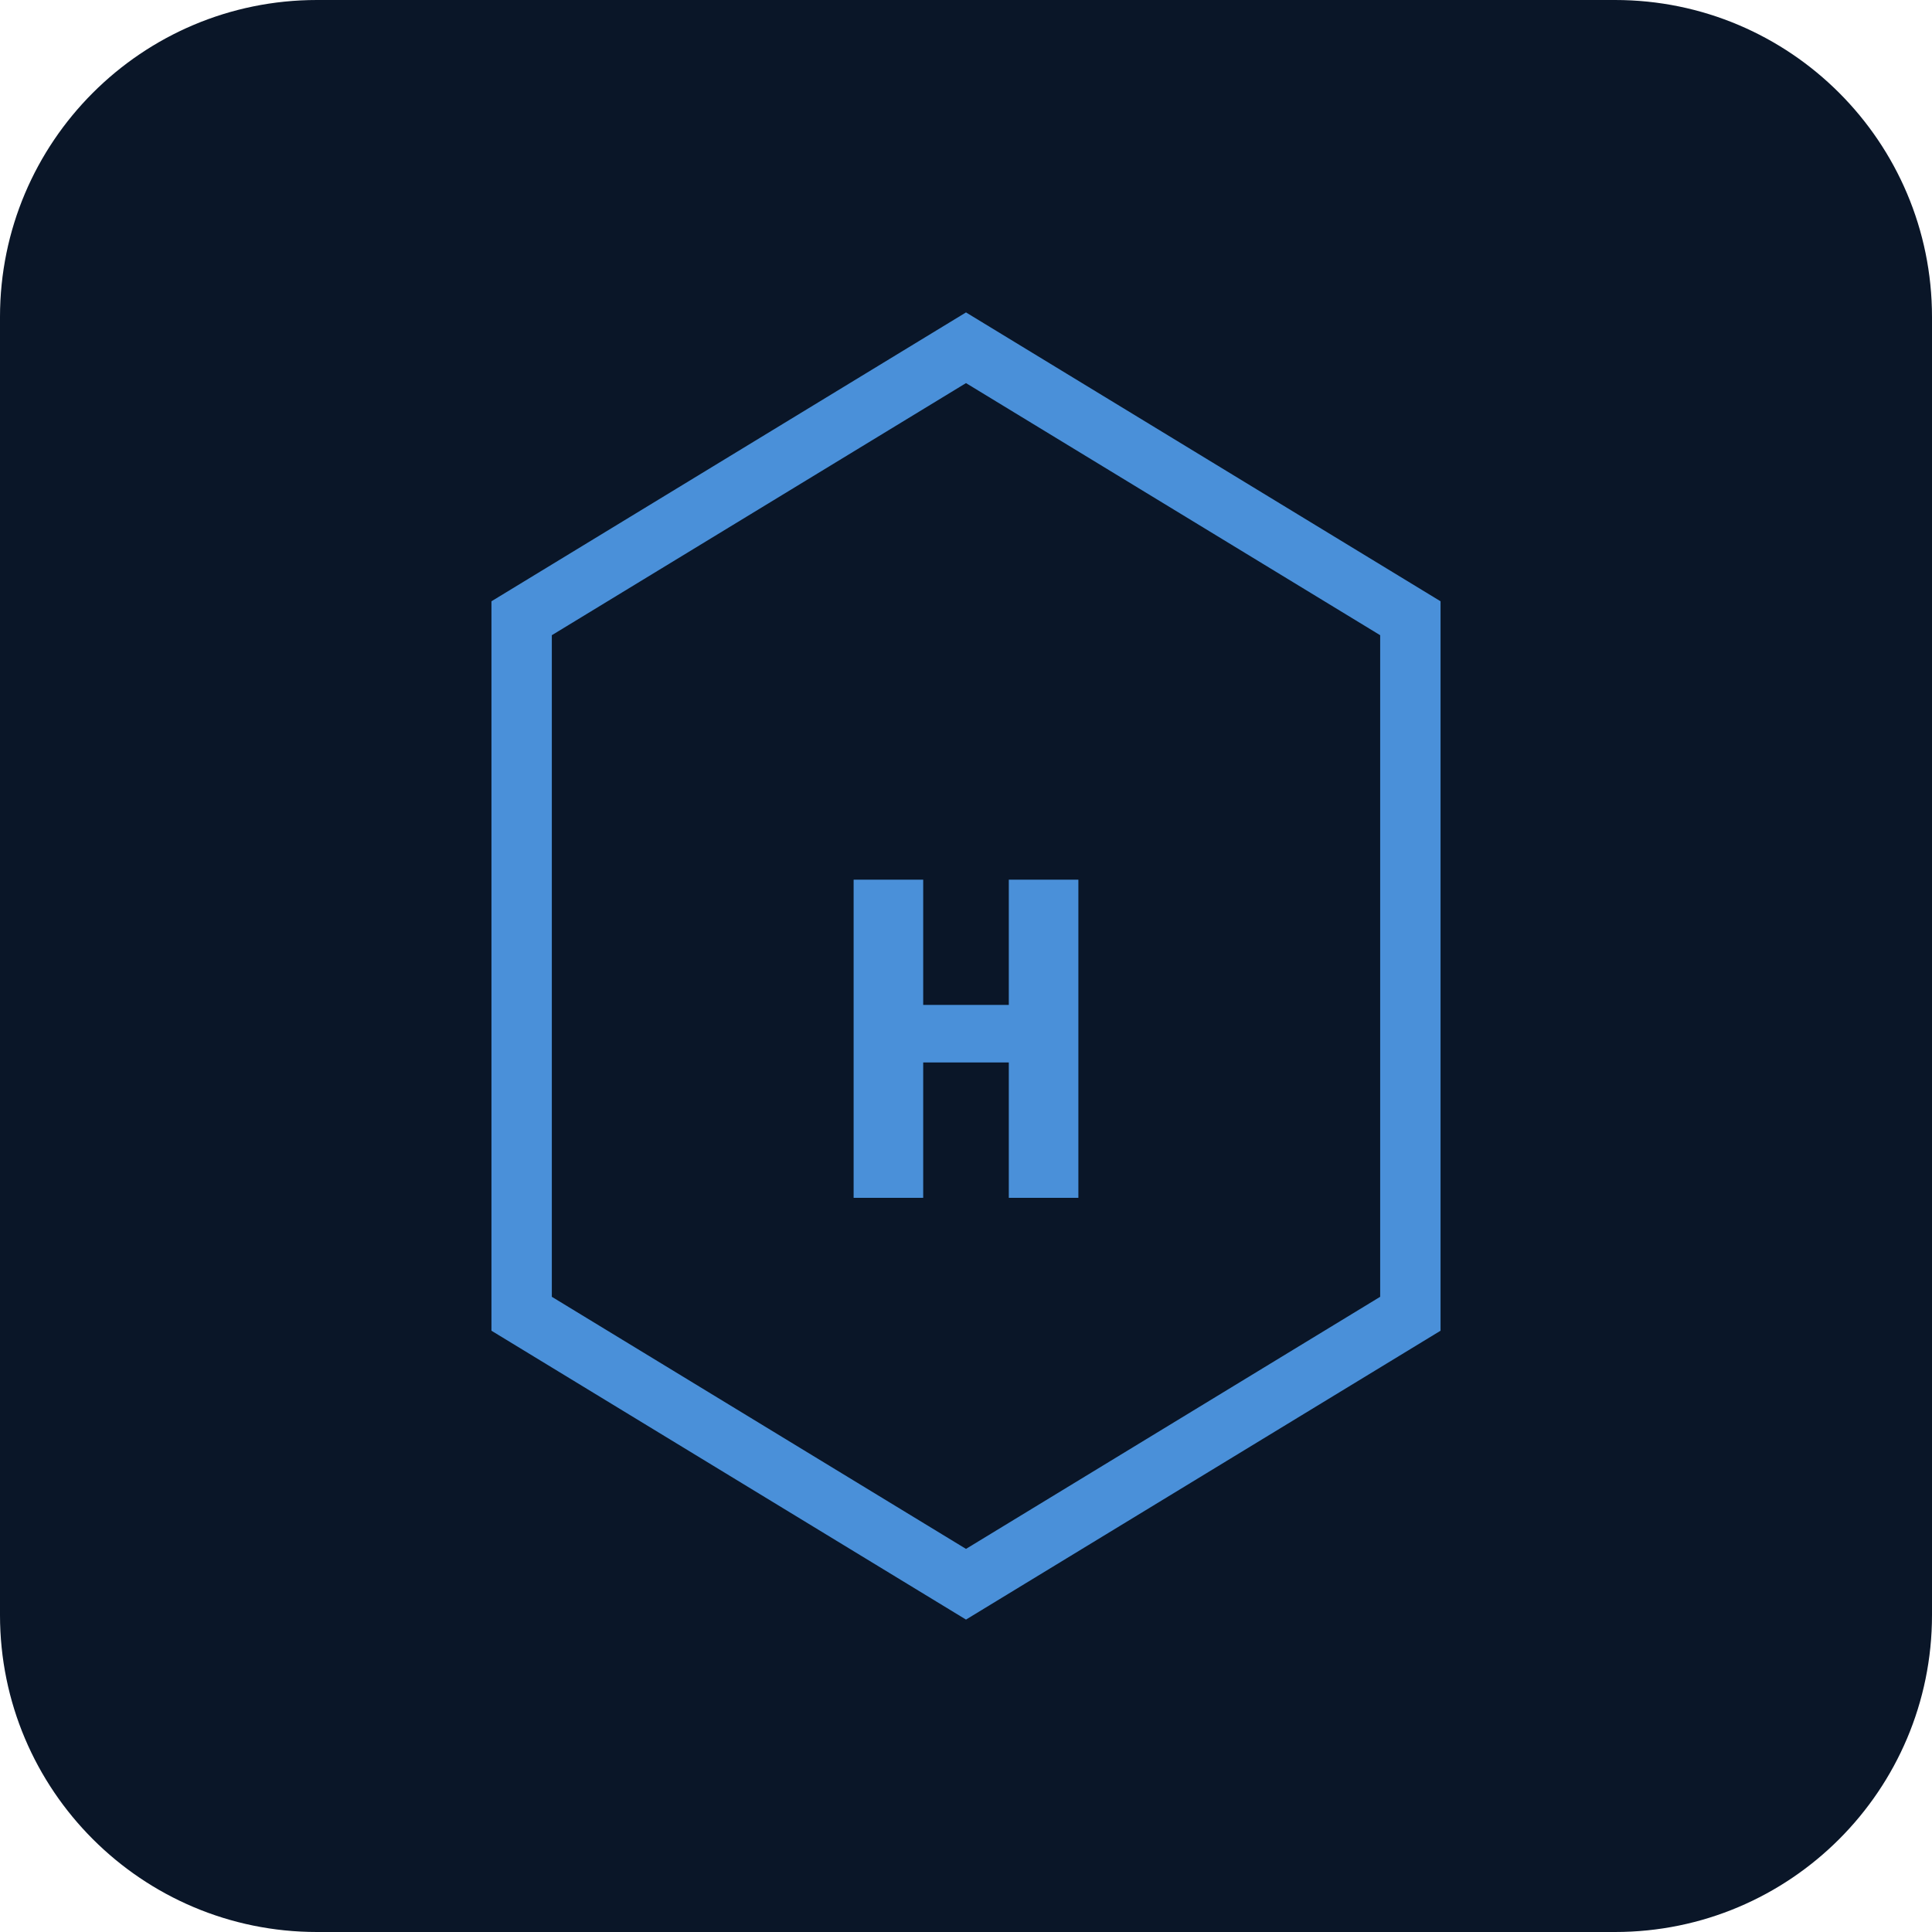
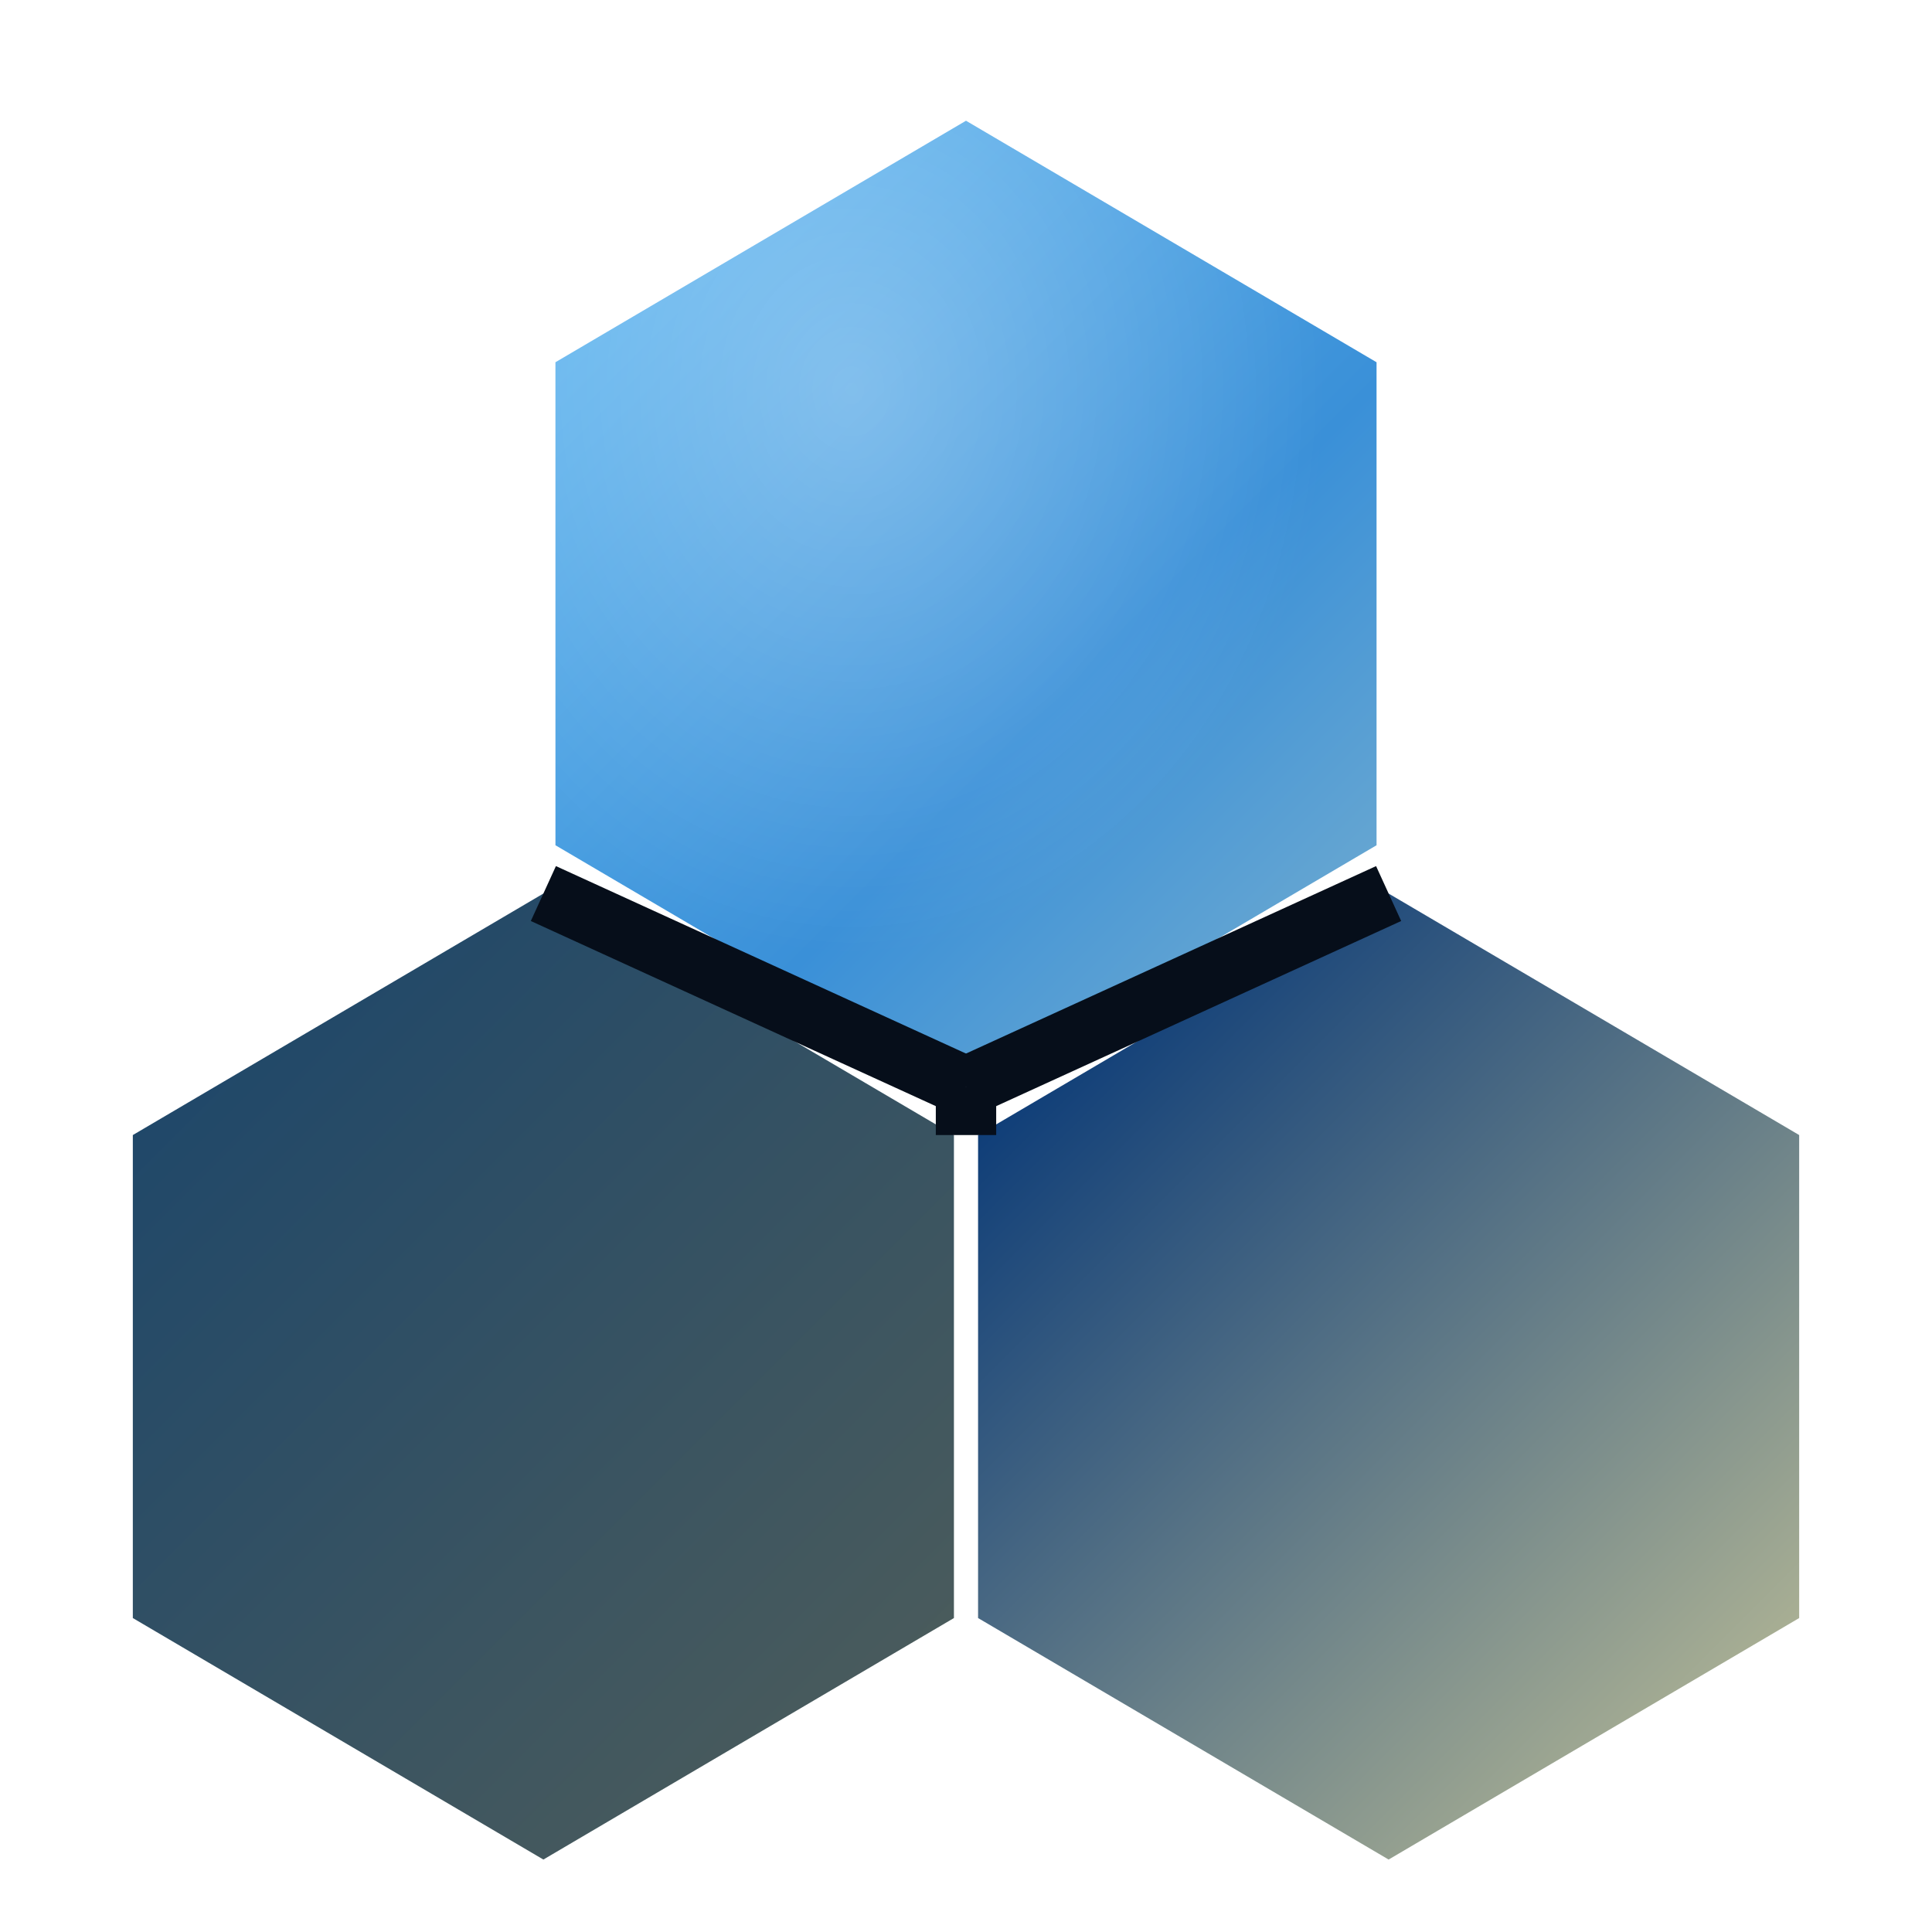
- <svg xmlns="http://www.w3.org/2000/svg" width="128" height="128" viewBox="0 0 128 128">
-   <rect width="128" height="128" rx="21" fill="#0A1628" />
-   <polygon points="64,23.04 93.44,40.96 93.44,87.04 64,104.96 34.56,87.04 34.56,40.96" fill="none" stroke="#4A90D9" stroke-width="4" />
-   <text x="64" y="79.36" font-family="'Courier New', monospace" font-size="32" fill="#4A90D9" text-anchor="middle" font-weight="700">H</text>
+ <svg xmlns="http://www.w3.org/2000/svg" width="80" height="80" viewBox="0 0 160 160" fill="none">
+   <defs>
+     <linearGradient id="A128" x1="10" y1="10" x2="150" y2="150" gradientUnits="userSpaceOnUse">
+       <stop offset="0%" stop-color="#7ed0ff" />
+       <stop offset="45%" stop-color="#3a90d8" />
+       <stop offset="100%" stop-color="#E5E5BE" />
+     </linearGradient>
+     <linearGradient id="B128" x1="10" y1="10" x2="150" y2="150" gradientUnits="userSpaceOnUse">
+       <stop offset="0%" stop-color="#1e62aa" />
+       <stop offset="55%" stop-color="#0e3d78" />
+       <stop offset="100%" stop-color="#c0c098" />
+     </linearGradient>
+     <linearGradient id="C128" x1="10" y1="10" x2="150" y2="150" gradientUnits="userSpaceOnUse">
+       <stop offset="0%" stop-color="#003973" />
+       <stop offset="100%" stop-color="#6a6a52" />
+     </linearGradient>
+     <radialGradient id="G128" cx="36%" cy="28%" r="58%">
+       <stop offset="0%" stop-color="white" stop-opacity=".28" />
+       <stop offset="100%" stop-color="white" stop-opacity="0" />
+     </radialGradient>
+   </defs>
+   <polygon points="80,10 114,30 114,70 80,90 46,70 46,30" fill="url(#A128)" />
+   <polygon points="115,74 149,94 149,134 115,154 81,134 81,94" fill="url(#B128)" />
+   <polygon points="45,74 79,94 79,134 45,154 11,134 11,94" fill="url(#C128)" />
+   <polygon points="80,10 114,30 114,70 80,90 46,70 46,30" fill="url(#G128)" />
+   <line x1="80" y1="90" x2="80" y2="94" stroke="#060e1a" stroke-width="5" />
+   <line x1="80" y1="90" x2="115" y2="74" stroke="#060e1a" stroke-width="5" />
+   <line x1="80" y1="90" x2="45" y2="74" stroke="#060e1a" stroke-width="5" />
</svg>
